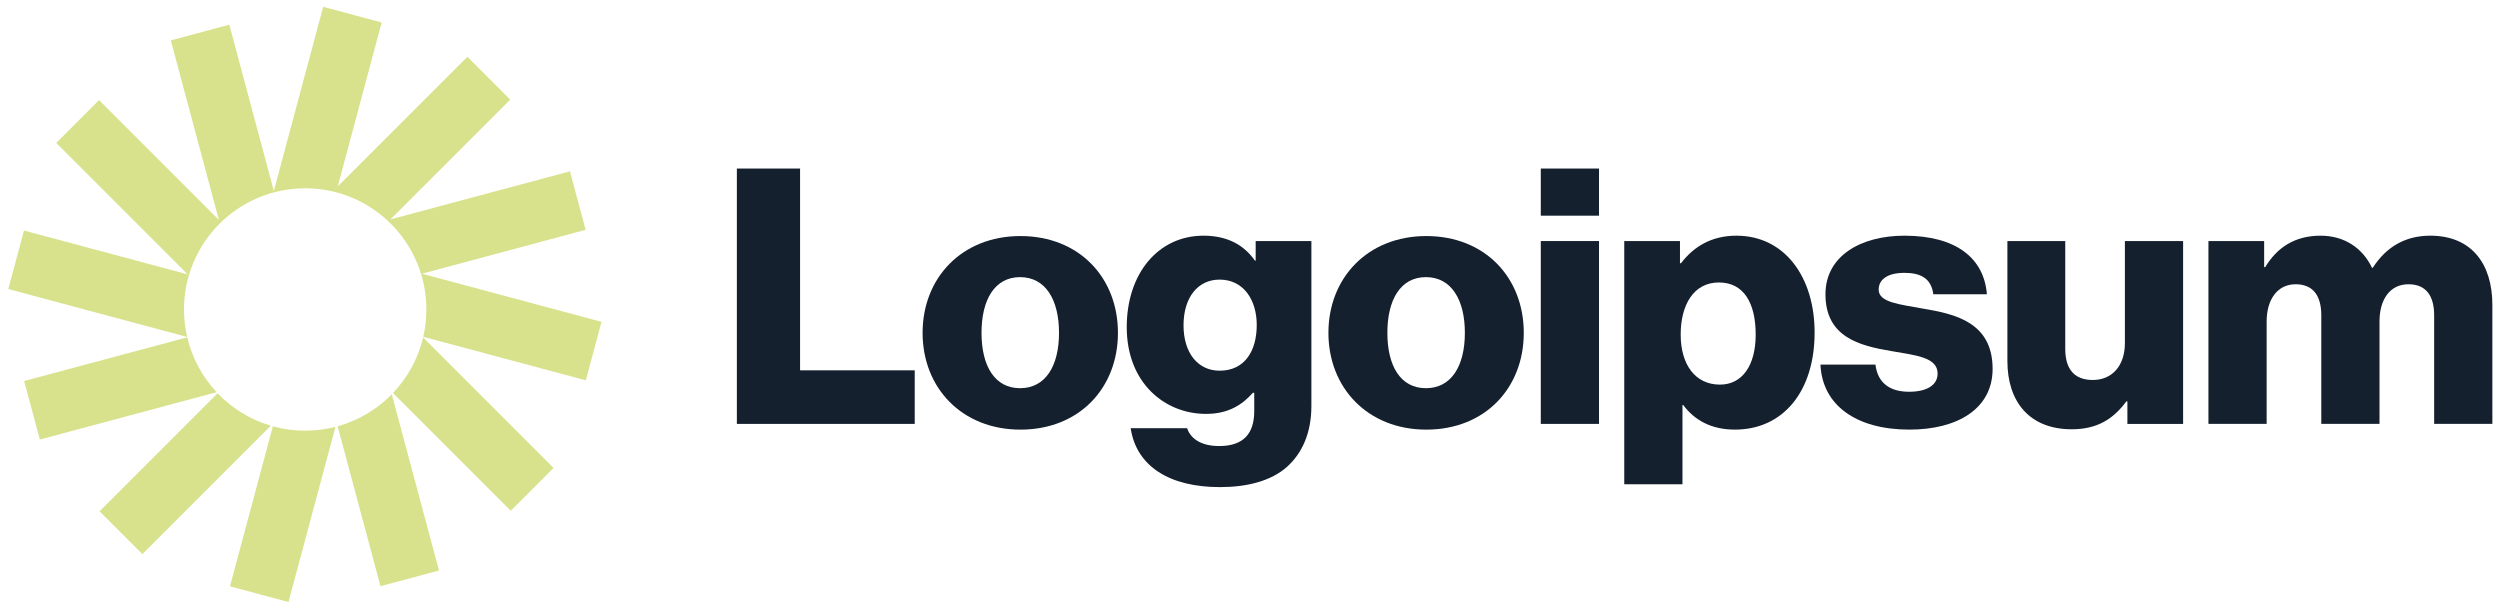
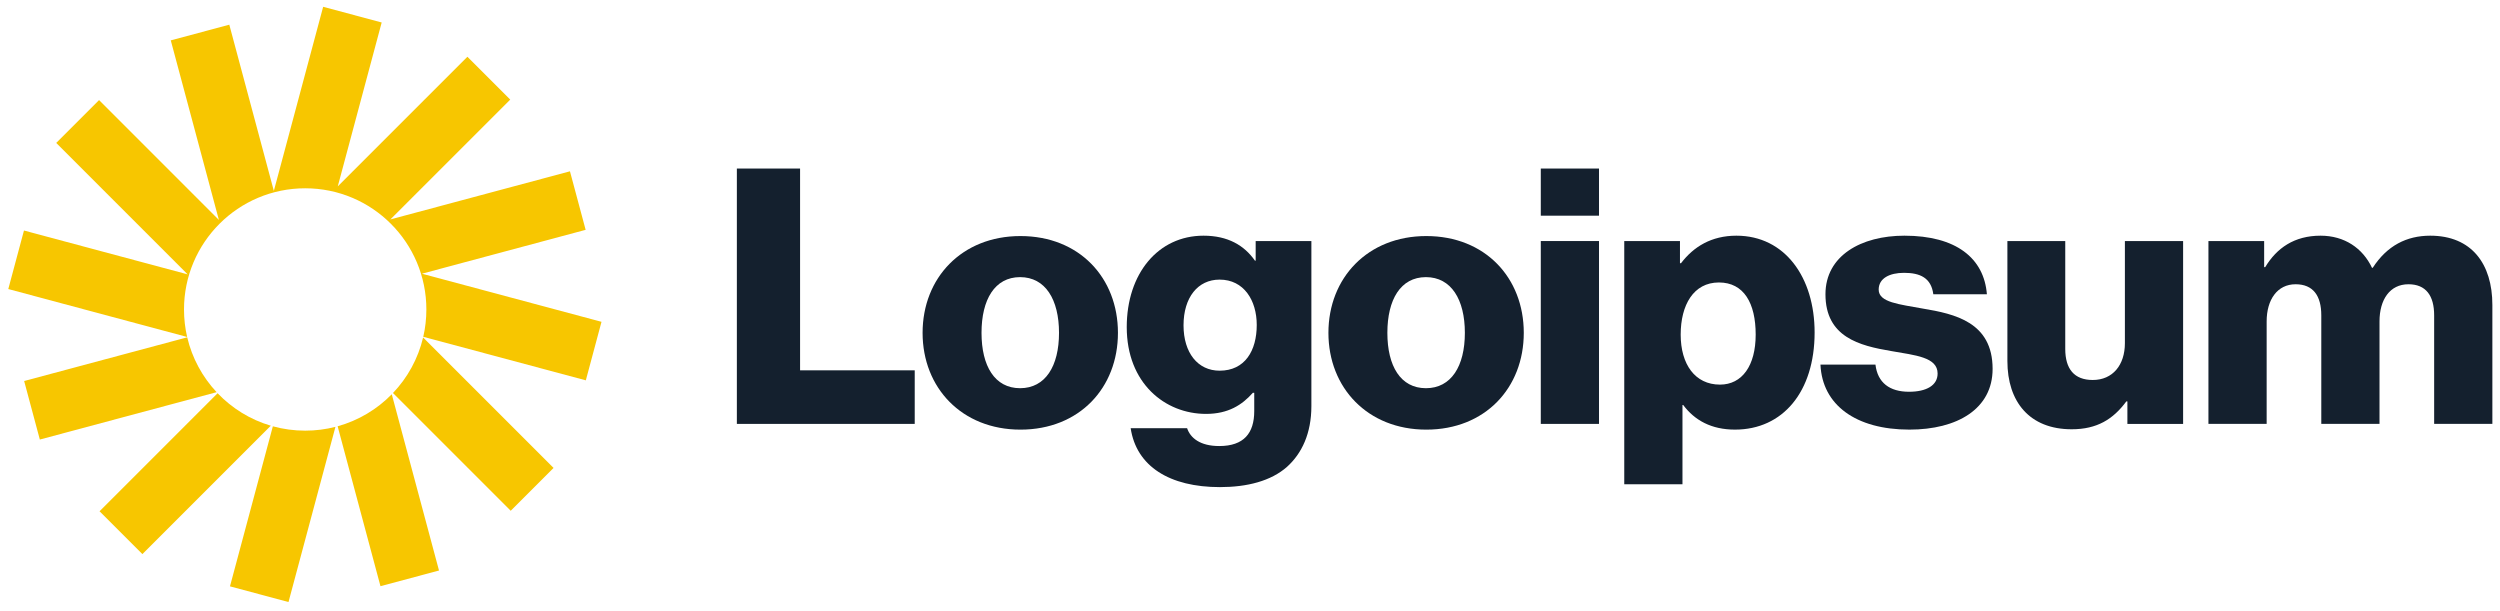
<svg xmlns="http://www.w3.org/2000/svg" width="168" height="41" viewBox="0 0 168 41" fill="none">
  <path d="M49.517 28.486H61.469V24.886H53.765V11.326H49.517V28.486Z" fill="#14202E" />
  <path d="M68.55 26.087C66.846 26.087 65.958 24.599 65.958 22.367C65.958 20.135 66.846 18.623 68.55 18.623C70.254 18.623 71.166 20.135 71.166 22.367C71.166 24.599 70.254 26.087 68.55 26.087ZM68.574 28.871C72.534 28.871 75.126 26.063 75.126 22.367C75.126 18.671 72.534 15.863 68.574 15.863C64.638 15.863 61.998 18.671 61.998 22.367C61.998 26.063 64.638 28.871 68.574 28.871Z" fill="#14202E" />
  <path d="M81.981 32.734C83.805 32.734 85.413 32.326 86.493 31.366C87.477 30.478 88.125 29.134 88.125 27.286V16.198H84.381V17.518H84.333C83.613 16.486 82.509 15.838 80.877 15.838C77.829 15.838 75.717 18.382 75.717 21.982C75.717 25.75 78.285 27.814 81.045 27.814C82.533 27.814 83.469 27.214 84.189 26.398H84.285V27.622C84.285 29.11 83.589 29.974 81.933 29.974C80.637 29.974 79.989 29.422 79.773 28.774H75.981C76.365 31.342 78.597 32.734 81.981 32.734ZM81.957 24.91C80.493 24.91 79.533 23.71 79.533 21.862C79.533 19.99 80.493 18.79 81.957 18.79C83.589 18.79 84.453 20.182 84.453 21.838C84.453 23.566 83.661 24.91 81.957 24.91Z" fill="#14202E" />
  <path d="M95.823 26.087C94.118 26.087 93.231 24.599 93.231 22.367C93.231 20.135 94.118 18.623 95.823 18.623C97.526 18.623 98.439 20.135 98.439 22.367C98.439 24.599 97.526 26.087 95.823 26.087ZM95.847 28.871C99.806 28.871 102.398 26.063 102.398 22.367C102.398 18.671 99.806 15.863 95.847 15.863C91.91 15.863 89.27 18.671 89.27 22.367C89.27 26.063 91.91 28.871 95.847 28.871Z" fill="#14202E" />
  <path d="M103.541 28.486H107.453V16.198H103.541V28.486ZM103.541 14.494H107.453V11.326H103.541V14.494Z" fill="#14202E" />
  <path d="M109.15 32.542H113.062V27.214H113.11C113.878 28.246 115.006 28.87 116.59 28.87C119.806 28.87 121.942 26.326 121.942 22.342C121.942 18.646 119.95 15.838 116.686 15.838C115.006 15.838 113.806 16.582 112.966 17.686H112.894V16.198H109.15V32.542ZM115.582 25.846C113.902 25.846 112.942 24.478 112.942 22.486C112.942 20.494 113.806 18.982 115.51 18.982C117.19 18.982 117.982 20.374 117.982 22.486C117.982 24.574 117.07 25.846 115.582 25.846Z" fill="#14202E" />
  <path d="M128.311 28.87C131.527 28.87 133.903 27.478 133.903 24.79C133.903 21.646 131.359 21.094 129.199 20.734C127.639 20.446 126.247 20.326 126.247 19.462C126.247 18.694 126.991 18.334 127.951 18.334C129.031 18.334 129.775 18.67 129.919 19.774H133.519C133.327 17.35 131.455 15.838 127.975 15.838C125.071 15.838 122.671 17.182 122.671 19.774C122.671 22.654 124.951 23.23 127.087 23.59C128.719 23.878 130.207 23.998 130.207 25.102C130.207 25.894 129.463 26.326 128.287 26.326C126.991 26.326 126.175 25.726 126.031 24.502H122.335C122.455 27.214 124.711 28.87 128.311 28.87Z" fill="#14202E" />
  <path d="M139.217 28.847C140.921 28.847 142.001 28.175 142.889 26.975H142.961V28.487H146.705V16.199H142.793V23.063C142.793 24.527 141.977 25.535 140.633 25.535C139.385 25.535 138.785 24.791 138.785 23.447V16.199H134.897V24.263C134.897 26.999 136.385 28.847 139.217 28.847Z" fill="#14202E" />
  <path d="M148.407 28.486H152.319V21.598C152.319 20.134 153.039 19.102 154.263 19.102C155.439 19.102 155.991 19.87 155.991 21.19V28.486H159.903V21.598C159.903 20.134 160.599 19.102 161.847 19.102C163.023 19.102 163.575 19.87 163.575 21.19V28.486H167.487V20.494C167.487 17.734 166.095 15.838 163.311 15.838C161.727 15.838 160.407 16.51 159.447 17.998H159.399C158.775 16.678 157.551 15.838 155.943 15.838C154.167 15.838 152.991 16.678 152.223 17.95H152.151V16.198H148.407V28.486Z" fill="#14202E" />
-   <path d="M25.649 1.511L21.716 0.457L18.402 12.827L15.409 1.659L11.476 2.713L14.709 14.779L6.657 6.726L3.778 9.605L12.61 18.438L1.611 15.491L0.557 19.424L12.575 22.644C12.438 22.05 12.365 21.432 12.365 20.797C12.365 16.299 16.011 12.653 20.509 12.653C25.006 12.653 28.652 16.299 28.652 20.797C28.652 21.428 28.58 22.043 28.444 22.633L39.367 25.559L40.421 21.626L28.354 18.393L39.355 15.445L38.301 11.512L26.235 14.745L34.288 6.693L31.409 3.814L22.698 12.524L25.649 1.511Z" fill="#D8E28C" />
-   <path d="M28.433 22.679C28.096 24.104 27.384 25.385 26.407 26.411L34.32 34.324L37.199 31.445L28.433 22.679Z" fill="#D8E28C" />
-   <path d="M26.327 26.494C25.339 27.504 24.09 28.257 22.689 28.646L25.568 39.392L29.501 38.338L26.327 26.494Z" fill="#D8E28C" />
-   <path d="M22.542 28.684C21.892 28.852 21.21 28.94 20.508 28.94C19.756 28.94 19.028 28.838 18.336 28.648L15.454 39.403L19.387 40.457L22.542 28.684Z" fill="#D8E28C" />
-   <path d="M18.197 28.608C16.817 28.201 15.59 27.437 14.622 26.425L6.689 34.357L9.569 37.236L18.197 28.608Z" fill="#D8E28C" />
-   <path d="M14.556 26.354C13.605 25.335 12.911 24.072 12.581 22.668L1.623 25.604L2.677 29.537L14.556 26.354Z" fill="#D8E28C" />
+   <path d="M25.649 1.511L21.716 0.457L18.402 12.827L15.409 1.659L11.476 2.713L14.709 14.779L6.657 6.726L3.778 9.605L12.61 18.438L1.611 15.491L0.557 19.424L12.575 22.644C12.438 22.05 12.365 21.432 12.365 20.797C12.365 16.299 16.011 12.653 20.509 12.653C25.006 12.653 28.652 16.299 28.652 20.797C28.652 21.428 28.58 22.043 28.444 22.633L39.367 25.559L40.421 21.626L28.354 18.393L39.355 15.445L38.301 11.512L26.235 14.745L34.288 6.693L31.409 3.814L22.698 12.524L25.649 1.511Z" fill="#F7C600" />
+   <path d="M28.433 22.679C28.096 24.104 27.384 25.385 26.407 26.411L34.32 34.324L37.199 31.445L28.433 22.679Z" fill="#F7C600" />
+   <path d="M26.327 26.494C25.339 27.504 24.09 28.257 22.689 28.646L25.568 39.392L29.501 38.338L26.327 26.494Z" fill="#F7C600" />
+   <path d="M22.542 28.684C21.892 28.852 21.21 28.94 20.508 28.94C19.756 28.94 19.028 28.838 18.336 28.648L15.454 39.403L19.387 40.457L22.542 28.684Z" fill="#F7C600" />
+   <path d="M18.197 28.608C16.817 28.201 15.59 27.437 14.622 26.425L6.689 34.357L9.569 37.236L18.197 28.608Z" fill="#F7C600" />
+   <path d="M14.556 26.354C13.605 25.335 12.911 24.072 12.581 22.668L1.623 25.604L2.677 29.537L14.556 26.354Z" fill="#F7C600" />
</svg>
